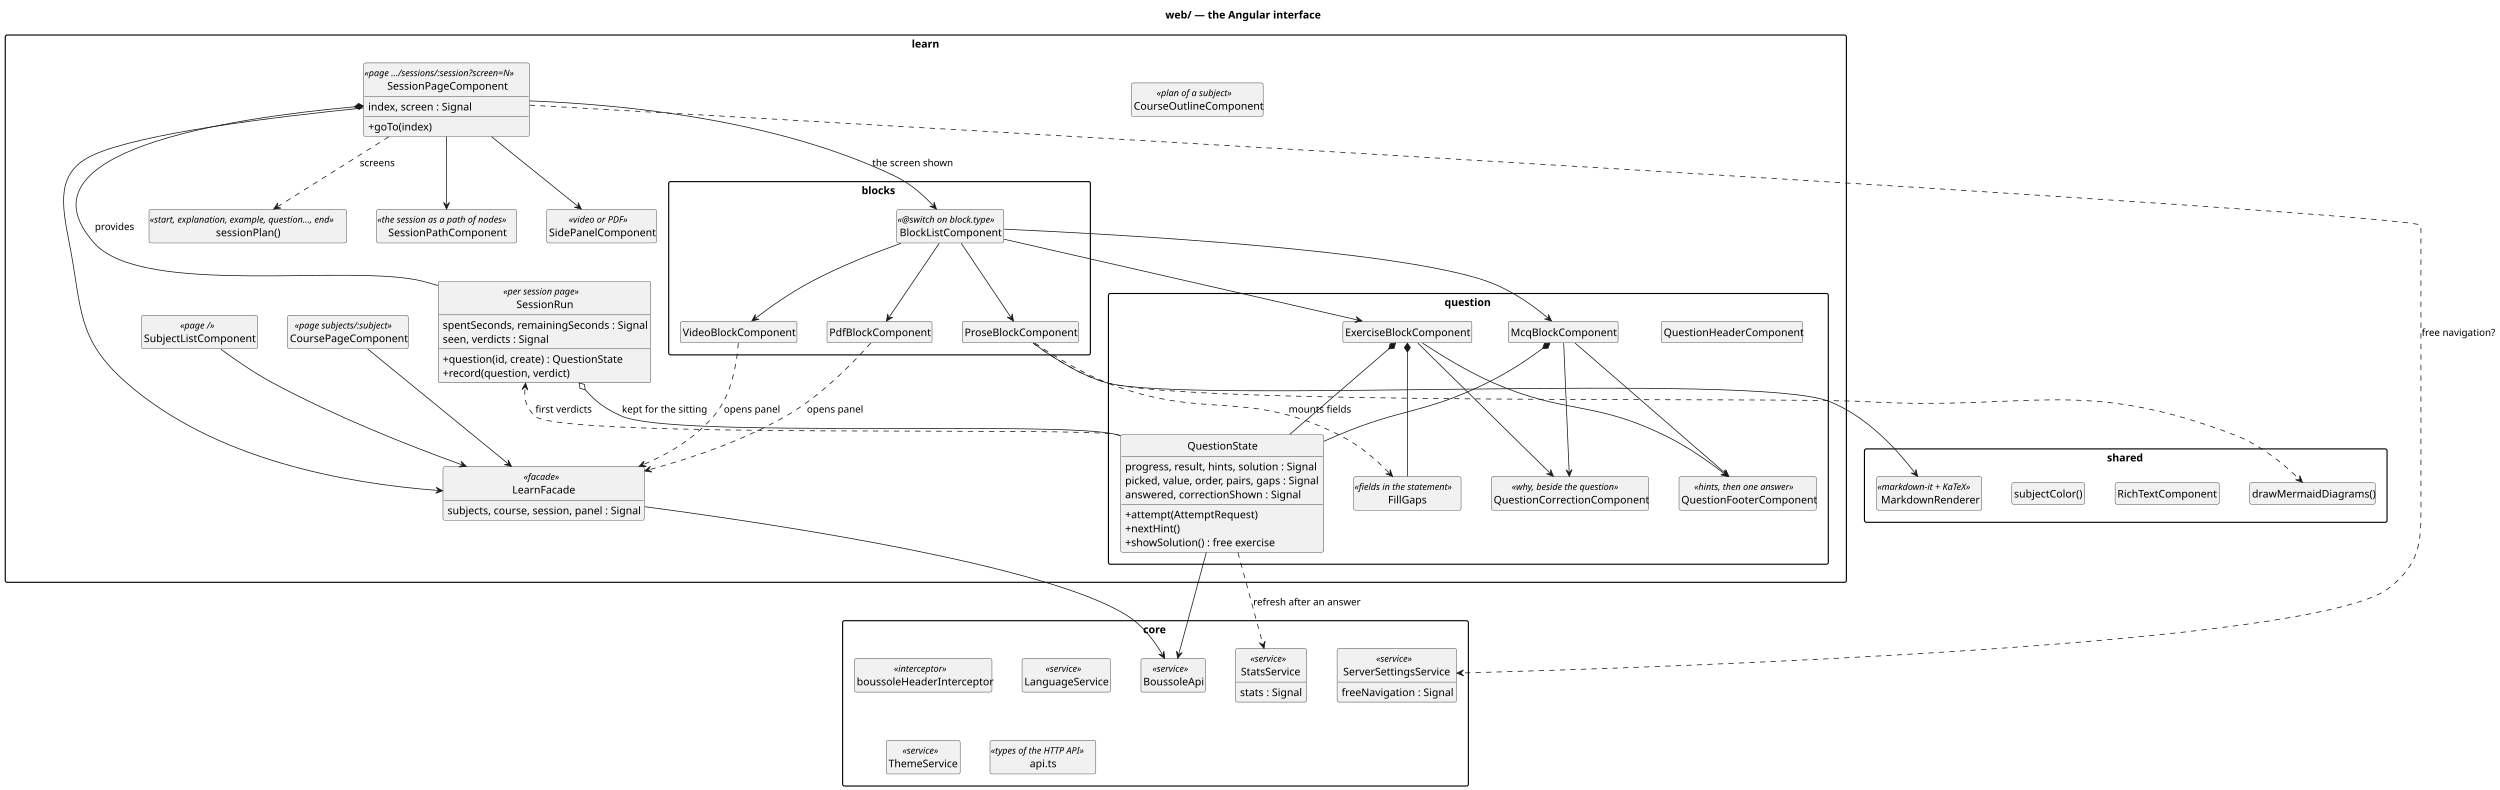
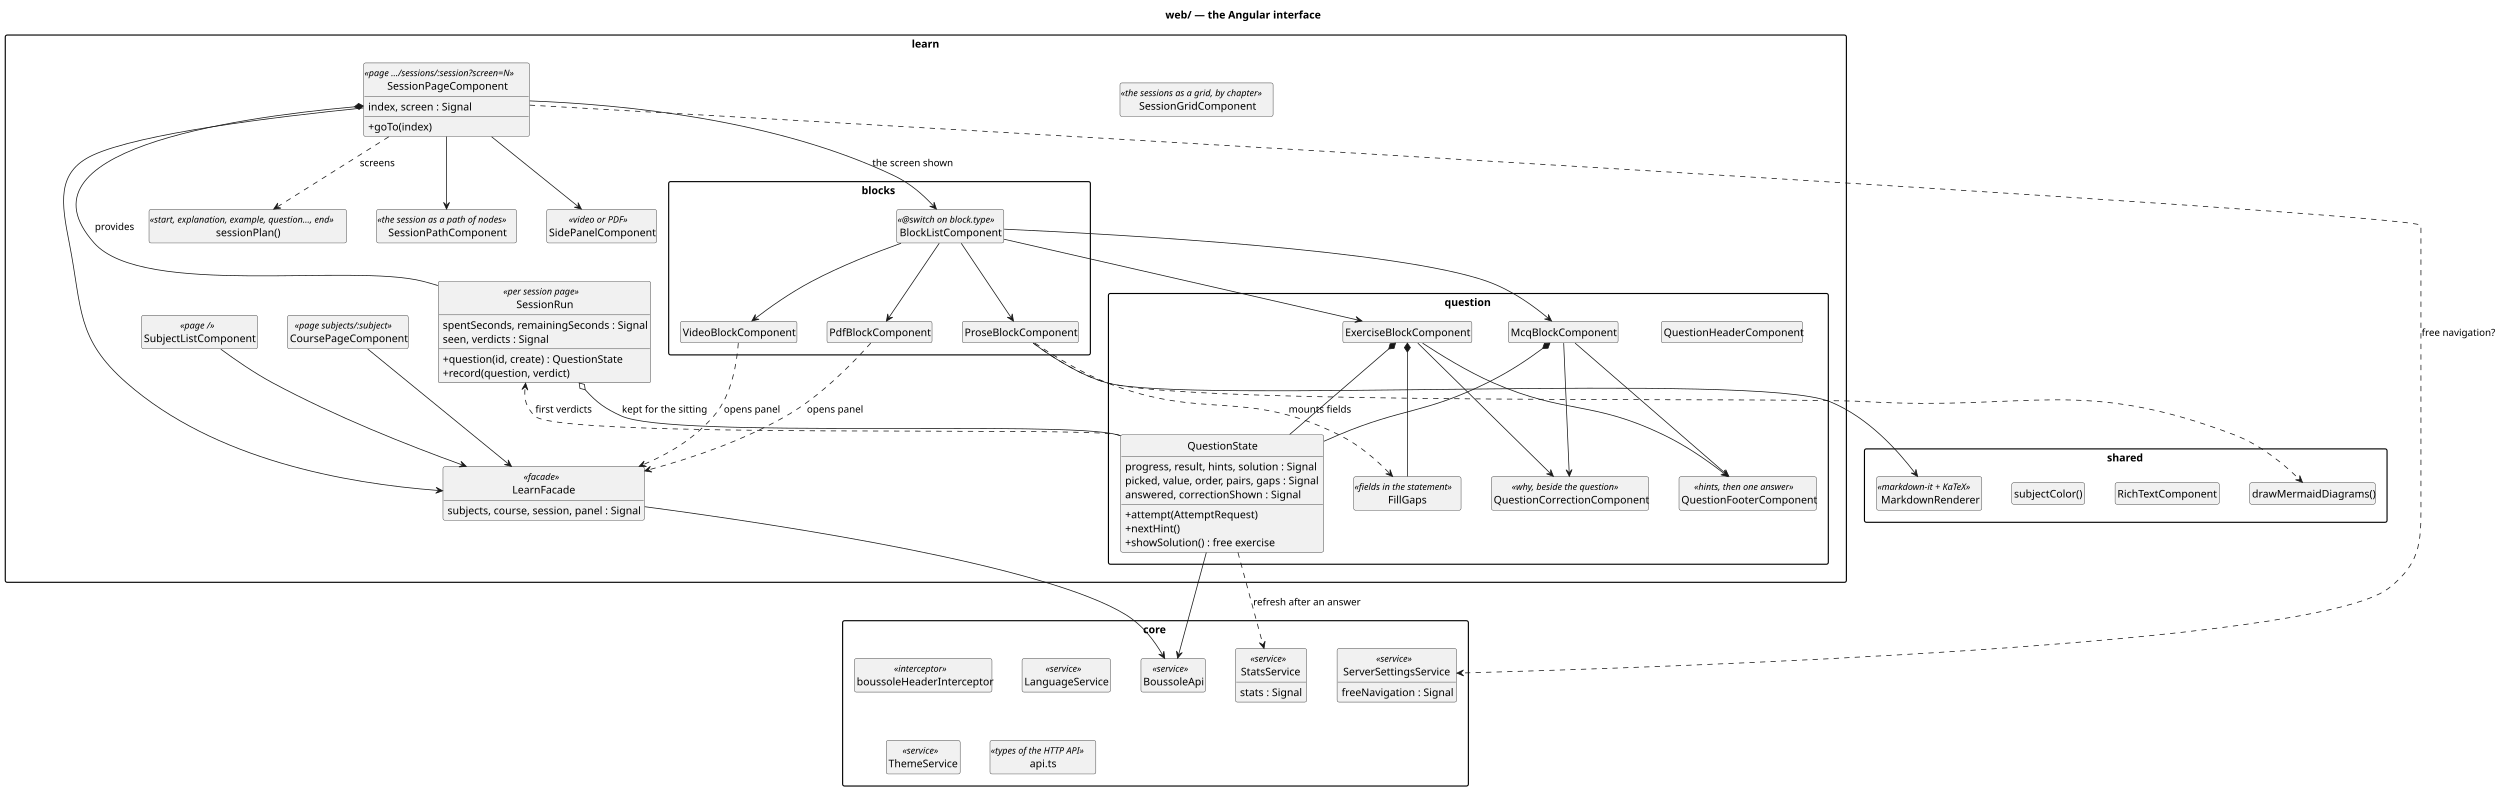
<svg xmlns="http://www.w3.org/2000/svg" contentStyleType="text/css" data-diagram-type="CLASS" height="1049px" preserveAspectRatio="none" style="width:3320px;height:1049px;background:#FFFFFF;" version="1.1" viewBox="0 0 3320 1049" width="3320px" zoomAndPan="magnify">
  <defs />
  <g>
    <g class="title" data-source-line="7">
      <text fill="#000000" font-family="sans-serif" font-size="14" font-weight="bold" lengthAdjust="spacing" textLength="211.483" x="1547.573" y="24.616">web/ — the Angular interface</text>
    </g>
    <g class="cluster" data-qualified-name="core" data-source-line="9" id="ent0002">
      <rect fill="none" height="219.52" rx="2.5" ry="2.5" style="stroke:#000000;stroke-width:1.5;" width="831" x="1119" y="824.324" />
      <text fill="#000000" font-family="sans-serif" font-size="14" font-weight="bold" lengthAdjust="spacing" textLength="32.788" x="1518.106" y="840.94">core</text>
    </g>
    <g class="cluster" data-qualified-name="learn" data-source-line="23" id="ent0010">
      <rect fill="none" height="726.76" rx="2.5" ry="2.5" style="stroke:#000000;stroke-width:1.5;" width="2445" x="7" y="46.564" />
      <text fill="#000000" font-family="sans-serif" font-size="14" font-weight="bold" lengthAdjust="spacing" textLength="37.411" x="1210.794" y="63.18">learn</text>
    </g>
    <g class="cluster" data-qualified-name="learn.blocks" data-source-line="45" id="ent0020">
      <rect fill="none" height="230.12" rx="2.5" ry="2.5" style="stroke:#000000;stroke-width:1.5;" width="560" x="888" y="241.174" />
      <text fill="#000000" font-family="sans-serif" font-size="14" font-weight="bold" lengthAdjust="spacing" textLength="47.663" x="1144.169" y="257.79">blocks</text>
    </g>
    <g class="cluster" data-qualified-name="learn.question" data-source-line="52" id="ent0025">
      <rect fill="none" height="359.59" rx="2.5" ry="2.5" style="stroke:#000000;stroke-width:1.5;" width="956" x="1472" y="389.734" />
      <text fill="#000000" font-family="sans-serif" font-size="14" font-weight="bold" lengthAdjust="spacing" textLength="63.322" x="1918.339" y="406.35">question</text>
    </g>
    <g class="cluster" data-qualified-name="shared" data-source-line="69" id="ent0033">
      <rect fill="none" height="97.48" rx="2.5" ry="2.5" style="stroke:#000000;stroke-width:1.5;" width="694" x="2476" y="596.114" />
      <text fill="#000000" font-family="sans-serif" font-size="14" font-weight="bold" lengthAdjust="spacing" textLength="49.749" x="2798.126" y="612.73">shared</text>
    </g>
    <g class="entity" data-qualified-name="core.BoussoleApi" data-source-line="10" id="ent0003">
      <rect fill="#F1F1F1" height="44.476" rx="2.5" ry="2.5" style="stroke:#181818;stroke-width:0.5;" width="85.618" x="1515.19" y="874.614" />
      <text fill="#000000" font-family="sans-serif" font-size="12" font-style="italic" lengthAdjust="spacing" textLength="55.116" x="1530.441" y="892.142">«service»</text>
      <text fill="#000000" font-family="sans-serif" font-size="14" lengthAdjust="spacing" textLength="79.618" x="1518.19" y="910.142">BoussoleApi</text>
    </g>
    <g class="entity" data-qualified-name="core.boussoleHeaderInterceptor" data-source-line="11" id="ent0004">
      <rect fill="#F1F1F1" height="44.476" rx="2.5" ry="2.5" style="stroke:#181818;stroke-width:0.5;" width="182.637" x="1134.68" y="874.614" />
      <text fill="#000000" font-family="sans-serif" font-size="12" font-style="italic" lengthAdjust="spacing" textLength="77.701" x="1187.148" y="892.142">«interceptor»</text>
      <text fill="#000000" font-family="sans-serif" font-size="14" lengthAdjust="spacing" textLength="176.637" x="1137.68" y="910.142">boussoleHeaderInterceptor</text>
    </g>
    <g class="entity" data-qualified-name="core.LanguageService" data-source-line="12" id="ent0005">
      <rect fill="#F1F1F1" height="44.476" rx="2.5" ry="2.5" style="stroke:#181818;stroke-width:0.5;" width="117.412" x="1357.29" y="874.614" />
      <text fill="#000000" font-family="sans-serif" font-size="12" font-style="italic" lengthAdjust="spacing" textLength="55.116" x="1388.438" y="892.142">«service»</text>
      <text fill="#000000" font-family="sans-serif" font-size="14" lengthAdjust="spacing" textLength="111.412" x="1360.29" y="910.142">LanguageService</text>
    </g>
    <g class="entity" data-qualified-name="core.ThemeService" data-source-line="13" id="ent0006">
      <rect fill="#F1F1F1" height="44.476" rx="2.5" ry="2.5" style="stroke:#181818;stroke-width:0.5;" width="98.176" x="1176.91" y="983.364" />
      <text fill="#000000" font-family="sans-serif" font-size="12" font-style="italic" lengthAdjust="spacing" textLength="55.116" x="1198.44" y="1000.892">«service»</text>
      <text fill="#000000" font-family="sans-serif" font-size="14" lengthAdjust="spacing" textLength="92.176" x="1179.91" y="1018.892">ThemeService</text>
    </g>
    <g class="entity" data-qualified-name="core.StatsService" data-source-line="14" id="ent0007">
      <rect fill="#F1F1F1" height="71.04" rx="2.5" ry="2.5" style="stroke:#181818;stroke-width:0.5;" width="94.614" x="1640.69" y="861.324" />
      <text fill="#000000" font-family="sans-serif" font-size="12" font-style="italic" lengthAdjust="spacing" textLength="55.116" x="1660.439" y="878.852">«service»</text>
      <text fill="#000000" font-family="sans-serif" font-size="14" lengthAdjust="spacing" textLength="80.36" x="1647.817" y="896.852">StatsService</text>
      <line style="stroke:#181818;stroke-width:0.5;" x1="1641.69" x2="1734.304" y1="905.8" y2="905.8" />
      <text fill="#000000" font-family="sans-serif" font-size="14" lengthAdjust="spacing" textLength="82.614" x="1646.69" y="924.416">stats : Signal</text>
    </g>
    <g class="entity" data-qualified-name="core.ServerSettingsService" data-source-line="17" id="ent0008">
      <rect fill="#F1F1F1" height="71.04" rx="2.5" ry="2.5" style="stroke:#181818;stroke-width:0.5;" width="158.72" x="1775.64" y="861.324" />
      <text fill="#000000" font-family="sans-serif" font-size="12" font-style="italic" lengthAdjust="spacing" textLength="55.116" x="1827.442" y="878.852">«service»</text>
      <text fill="#000000" font-family="sans-serif" font-size="14" lengthAdjust="spacing" textLength="142.589" x="1783.705" y="896.852">ServerSettingsService</text>
      <line style="stroke:#181818;stroke-width:0.5;" x1="1776.64" x2="1933.36" y1="905.8" y2="905.8" />
      <text fill="#000000" font-family="sans-serif" font-size="14" lengthAdjust="spacing" textLength="146.72" x="1781.64" y="924.416">freeNavigation : Signal</text>
    </g>
    <g class="entity" data-qualified-name="core.Api" data-source-line="20" id="ent0009">
      <rect fill="#F1F1F1" height="44.476" rx="2.5" ry="2.5" style="stroke:#181818;stroke-width:0.5;" width="140.577" x="1314.71" y="983.364" />
      <text fill="#000000" font-family="sans-serif" font-size="12" font-style="italic" lengthAdjust="spacing" textLength="138.577" x="1315.71" y="1000.892">«types of the HTTP API»</text>
      <text fill="#000000" font-family="sans-serif" font-size="14" lengthAdjust="spacing" textLength="35.042" x="1367.477" y="1018.892">api.ts</text>
    </g>
    <g class="entity" data-qualified-name="learn.LearnFacade" data-source-line="24" id="ent0011">
      <rect fill="#F1F1F1" height="71.04" rx="2.5" ry="2.5" style="stroke:#181818;stroke-width:0.5;" width="267.485" x="588.26" y="619.834" />
      <text fill="#000000" font-family="sans-serif" font-size="12" font-style="italic" lengthAdjust="spacing" textLength="53.244" x="695.38" y="637.362">«facade»</text>
      <text fill="#000000" font-family="sans-serif" font-size="14" lengthAdjust="spacing" textLength="83.51" x="680.248" y="655.362">LearnFacade</text>
      <line style="stroke:#181818;stroke-width:0.5;" x1="589.26" x2="854.745" y1="664.31" y2="664.31" />
      <text fill="#000000" font-family="sans-serif" font-size="14" lengthAdjust="spacing" textLength="255.485" x="594.26" y="682.926">subjects, course, session, panel : Signal</text>
    </g>
    <g class="entity" data-qualified-name="learn.SessionRun" data-source-line="27" id="ent0012">
      <rect fill="#F1F1F1" height="134.732" rx="2.5" ry="2.5" style="stroke:#181818;stroke-width:0.5;" width="282.115" x="581.94" y="373.644" />
      <text fill="#000000" font-family="sans-serif" font-size="12" font-style="italic" lengthAdjust="spacing" textLength="109.501" x="668.247" y="391.172">«per session page»</text>
      <text fill="#000000" font-family="sans-serif" font-size="14" lengthAdjust="spacing" textLength="74.564" x="685.716" y="409.172">SessionRun</text>
      <line style="stroke:#181818;stroke-width:0.5;" x1="582.94" x2="863.055" y1="418.12" y2="418.12" />
      <text fill="#000000" font-family="sans-serif" font-size="14" lengthAdjust="spacing" textLength="270.115" x="587.94" y="436.736">spentSeconds, remainingSeconds : Signal</text>
      <text fill="#000000" font-family="sans-serif" font-size="14" lengthAdjust="spacing" textLength="141.315" x="587.94" y="455.3">seen, verdicts : Signal</text>
      <line style="stroke:#181818;stroke-width:0.5;" x1="582.94" x2="863.055" y1="463.248" y2="463.248" />
      <text fill="#000000" font-family="sans-serif" font-size="14" lengthAdjust="spacing" textLength="238.517" x="587.94" y="481.864">+question(id, create) : QuestionState</text>
      <text fill="#000000" font-family="sans-serif" font-size="14" lengthAdjust="spacing" textLength="168.489" x="587.94" y="500.428">+record(question, verdict)</text>
    </g>
    <g class="entity" data-qualified-name="learn.SubjectListComponent" data-source-line="33" id="ent0013">
      <rect fill="#F1F1F1" height="44.476" rx="2.5" ry="2.5" style="stroke:#181818;stroke-width:0.5;" width="153.839" x="188.08" y="418.774" />
      <text fill="#000000" font-family="sans-serif" font-size="12" font-style="italic" lengthAdjust="spacing" textLength="51.672" x="239.164" y="436.302">«page /»</text>
      <text fill="#000000" font-family="sans-serif" font-size="14" lengthAdjust="spacing" textLength="147.839" x="191.08" y="454.302">SubjectListComponent</text>
    </g>
    <g class="entity" data-qualified-name="learn.CoursePageComponent" data-source-line="34" id="ent0014">
      <rect fill="#F1F1F1" height="44.476" rx="2.5" ry="2.5" style="stroke:#181818;stroke-width:0.5;" width="160.153" x="381.92" y="418.774" />
      <text fill="#000000" font-family="sans-serif" font-size="12" font-style="italic" lengthAdjust="spacing" textLength="141.325" x="391.334" y="436.302">«page subjects/:subject»</text>
      <text fill="#000000" font-family="sans-serif" font-size="14" lengthAdjust="spacing" textLength="154.153" x="384.92" y="454.302">CoursePageComponent</text>
    </g>
    <g class="entity" data-qualified-name="learn.SessionPageComponent" data-source-line="35" id="ent0015">
      <rect fill="#F1F1F1" height="97.604" rx="2.5" ry="2.5" style="stroke:#181818;stroke-width:0.5;" width="220.149" x="482.93" y="83.564" />
      <text fill="#000000" font-family="sans-serif" font-size="12" font-style="italic" lengthAdjust="spacing" textLength="218.149" x="483.93" y="101.092">«page …/sessions/:session?screen=N»</text>
      <text fill="#000000" font-family="sans-serif" font-size="14" lengthAdjust="spacing" textLength="157.583" x="514.213" y="119.092">SessionPageComponent</text>
      <line style="stroke:#181818;stroke-width:0.5;" x1="483.93" x2="702.08" y1="128.04" y2="128.04" />
      <text fill="#000000" font-family="sans-serif" font-size="14" lengthAdjust="spacing" textLength="137.522" x="488.93" y="146.656">index, screen : Signal</text>
      <line style="stroke:#181818;stroke-width:0.5;" x1="483.93" x2="702.08" y1="154.604" y2="154.604" />
      <text fill="#000000" font-family="sans-serif" font-size="14" lengthAdjust="spacing" textLength="85.246" x="488.93" y="173.22">+goTo(index)</text>
    </g>
    <g class="entity" data-qualified-name="learn.SessionPlan" data-source-line="39" id="ent0016">
      <rect fill="#F1F1F1" height="44.476" rx="2.5" ry="2.5" style="stroke:#181818;stroke-width:0.5;" width="262.21" x="197.9" y="278.174" />
      <text fill="#000000" font-family="sans-serif" font-size="12" font-style="italic" lengthAdjust="spacing" textLength="260.21" x="198.9" y="295.702">«start, explanation, example, question…, end»</text>
      <text fill="#000000" font-family="sans-serif" font-size="14" lengthAdjust="spacing" textLength="84.546" x="286.732" y="313.702">sessionPlan()</text>
    </g>
    <g class="entity" data-qualified-name="learn.SessionPathComponent" data-source-line="40" id="ent0017">
      <rect fill="#F1F1F1" height="44.476" rx="2.5" ry="2.5" style="stroke:#181818;stroke-width:0.5;" width="185.781" x="500.11" y="278.174" />
      <text fill="#000000" font-family="sans-serif" font-size="12" font-style="italic" lengthAdjust="spacing" textLength="183.781" x="501.11" y="295.702">«the session as a path of nodes»</text>
      <text fill="#000000" font-family="sans-serif" font-size="14" lengthAdjust="spacing" textLength="154.741" x="515.63" y="313.702">SessionPathComponent</text>
    </g>
-     <g class="entity" data-qualified-name="learn.CourseOutlineComponent" data-source-line="41" id="ent0018">
-       <rect fill="#F1F1F1" height="44.476" rx="2.5" ry="2.5" style="stroke:#181818;stroke-width:0.5;" width="174.881" x="1502.56" y="110.134" />
-       <text fill="#000000" font-family="sans-serif" font-size="12" font-style="italic" lengthAdjust="spacing" textLength="107.917" x="1536.042" y="127.662">«plan of a subject»</text>
-       <text fill="#000000" font-family="sans-serif" font-size="14" lengthAdjust="spacing" textLength="168.881" x="1505.56" y="145.662">CourseOutlineComponent</text>
+     <g class="entity" data-qualified-name="learn.SessionGridComponent" data-source-line="41" id="ent0018">
+       <rect fill="#F1F1F1" height="44.476" rx="2.5" ry="2.5" style="stroke:#181818;stroke-width:0.5;" width="203.313" x="1487.34" y="110.134" />
+       <text fill="#000000" font-family="sans-serif" font-size="12" font-style="italic" lengthAdjust="spacing" textLength="201.313" x="1488.34" y="127.662">«the sessions as a grid, by chapter»</text>
+       <text fill="#000000" font-family="sans-serif" font-size="14" lengthAdjust="spacing" textLength="152.655" x="1512.669" y="145.662">SessionGridComponent</text>
    </g>
    <g class="entity" data-qualified-name="learn.SidePanelComponent" data-source-line="42" id="ent0019">
      <rect fill="#F1F1F1" height="44.476" rx="2.5" ry="2.5" style="stroke:#181818;stroke-width:0.5;" width="145.845" x="726.08" y="278.174" />
      <text fill="#000000" font-family="sans-serif" font-size="12" font-style="italic" lengthAdjust="spacing" textLength="87.469" x="755.268" y="295.702">«video or PDF»</text>
      <text fill="#000000" font-family="sans-serif" font-size="14" lengthAdjust="spacing" textLength="139.845" x="729.08" y="313.702">SidePanelComponent</text>
    </g>
    <g class="entity" data-qualified-name="learn.blocks.BlockListComponent" data-source-line="46" id="ent0021">
      <rect fill="#F1F1F1" height="44.476" rx="2.5" ry="2.5" style="stroke:#181818;stroke-width:0.5;" width="142.173" x="1190.91" y="278.174" />
      <text fill="#000000" font-family="sans-serif" font-size="12" font-style="italic" lengthAdjust="spacing" textLength="140.173" x="1191.91" y="295.702">«@switch on block.type»</text>
      <text fill="#000000" font-family="sans-serif" font-size="14" lengthAdjust="spacing" textLength="134.666" x="1194.664" y="313.702">BlockListComponent</text>
    </g>
    <g class="entity" data-qualified-name="learn.blocks.ProseBlockComponent" data-source-line="47" id="ent0022">
      <rect fill="#F1F1F1" height="28.564" rx="2.5" ry="2.5" style="stroke:#181818;stroke-width:0.5;" width="154.147" x="1277.93" y="426.734" />
      <text fill="#000000" font-family="sans-serif" font-size="14" lengthAdjust="spacing" textLength="148.147" x="1280.93" y="446.35">ProseBlockComponent</text>
    </g>
    <g class="entity" data-qualified-name="learn.blocks.VideoBlockComponent" data-source-line="48" id="ent0023">
      <rect fill="#F1F1F1" height="28.564" rx="2.5" ry="2.5" style="stroke:#181818;stroke-width:0.5;" width="154.694" x="903.65" y="426.734" />
      <text fill="#000000" font-family="sans-serif" font-size="14" lengthAdjust="spacing" textLength="148.694" x="906.65" y="446.35">VideoBlockComponent</text>
    </g>
    <g class="entity" data-qualified-name="learn.blocks.PdfBlockComponent" data-source-line="49" id="ent0024">
      <rect fill="#F1F1F1" height="28.564" rx="2.5" ry="2.5" style="stroke:#181818;stroke-width:0.5;" width="139.476" x="1098.26" y="426.734" />
      <text fill="#000000" font-family="sans-serif" font-size="14" lengthAdjust="spacing" textLength="133.476" x="1101.26" y="446.35">PdfBlockComponent</text>
    </g>
    <g class="entity" data-qualified-name="learn.question.McqBlockComponent" data-source-line="53" id="ent0026">
      <rect fill="#F1F1F1" height="28.564" rx="2.5" ry="2.5" style="stroke:#181818;stroke-width:0.5;" width="145.607" x="2003.2" y="426.734" />
      <text fill="#000000" font-family="sans-serif" font-size="14" lengthAdjust="spacing" textLength="139.607" x="2006.2" y="446.35">McqBlockComponent</text>
    </g>
    <g class="entity" data-qualified-name="learn.question.ExerciseBlockComponent" data-source-line="54" id="ent0027">
      <rect fill="#F1F1F1" height="28.564" rx="2.5" ry="2.5" style="stroke:#181818;stroke-width:0.5;" width="171.297" x="1783.35" y="426.734" />
      <text fill="#000000" font-family="sans-serif" font-size="14" lengthAdjust="spacing" textLength="165.297" x="1786.35" y="446.35">ExerciseBlockComponent</text>
    </g>
    <g class="entity" data-qualified-name="learn.question.QuestionFooterComponent" data-source-line="55" id="ent0028">
      <rect fill="#F1F1F1" height="44.476" rx="2.5" ry="2.5" style="stroke:#181818;stroke-width:0.5;" width="182.539" x="2229.73" y="633.114" />
      <text fill="#000000" font-family="sans-serif" font-size="12" font-style="italic" lengthAdjust="spacing" textLength="142.501" x="2249.749" y="650.642">«hints, then one answer»</text>
      <text fill="#000000" font-family="sans-serif" font-size="14" lengthAdjust="spacing" textLength="176.539" x="2232.73" y="668.642">QuestionFooterComponent</text>
    </g>
    <g class="entity" data-qualified-name="learn.question.QuestionCorrectionComponent" data-source-line="56" id="ent0029">
      <rect fill="#F1F1F1" height="44.476" rx="2.5" ry="2.5" style="stroke:#181818;stroke-width:0.5;" width="208.901" x="1980.55" y="633.114" />
      <text fill="#000000" font-family="sans-serif" font-size="12" font-style="italic" lengthAdjust="spacing" textLength="154.837" x="2007.582" y="650.642">«why, beside the question»</text>
      <text fill="#000000" font-family="sans-serif" font-size="14" lengthAdjust="spacing" textLength="202.901" x="1983.55" y="668.642">QuestionCorrectionComponent</text>
    </g>
    <g class="entity" data-qualified-name="learn.question.QuestionHeaderComponent" data-source-line="57" id="ent0030">
      <rect fill="#F1F1F1" height="28.564" rx="2.5" ry="2.5" style="stroke:#181818;stroke-width:0.5;" width="187.369" x="2206.32" y="426.734" />
      <text fill="#000000" font-family="sans-serif" font-size="14" lengthAdjust="spacing" textLength="181.369" x="2209.32" y="446.35">QuestionHeaderComponent</text>
    </g>
    <g class="entity" data-qualified-name="learn.question.QuestionState" data-source-line="58" id="ent0031">
      <rect fill="#F1F1F1" height="155.947" rx="2.5" ry="2.5" style="stroke:#181818;stroke-width:0.5;" width="269.641" x="1488.18" y="577.384" />
      <text fill="#000000" font-family="sans-serif" font-size="14" lengthAdjust="spacing" textLength="92.386" x="1576.808" y="597">QuestionState</text>
      <line style="stroke:#181818;stroke-width:0.5;" x1="1489.18" x2="1756.821" y1="605.948" y2="605.948" />
      <text fill="#000000" font-family="sans-serif" font-size="14" lengthAdjust="spacing" textLength="251.621" x="1494.18" y="624.564">progress, result, hints, solution : Signal</text>
      <text fill="#000000" font-family="sans-serif" font-size="14" lengthAdjust="spacing" textLength="257.641" x="1494.18" y="643.128">picked, value, order, pairs, gaps : Signal</text>
      <text fill="#000000" font-family="sans-serif" font-size="14" lengthAdjust="spacing" textLength="232.721" x="1494.18" y="661.692">answered, correctionShown : Signal</text>
      <line style="stroke:#181818;stroke-width:0.5;" x1="1489.18" x2="1756.821" y1="669.64" y2="669.64" />
      <text fill="#000000" font-family="sans-serif" font-size="14" lengthAdjust="spacing" textLength="175.111" x="1494.18" y="688.255">+attempt(AttemptRequest)</text>
      <text fill="#000000" font-family="sans-serif" font-size="14" lengthAdjust="spacing" textLength="72.52" x="1494.18" y="706.819">+nextHint()</text>
      <text fill="#000000" font-family="sans-serif" font-size="14" lengthAdjust="spacing" textLength="199.835" x="1494.18" y="725.383">+showSolution() : free exercise</text>
    </g>
    <g class="entity" data-qualified-name="learn.question.FillGaps" data-source-line="66" id="ent0032">
      <rect fill="#F1F1F1" height="44.476" rx="2.5" ry="2.5" style="stroke:#181818;stroke-width:0.5;" width="142.545" x="1797.73" y="633.114" />
      <text fill="#000000" font-family="sans-serif" font-size="12" font-style="italic" lengthAdjust="spacing" textLength="140.545" x="1798.73" y="650.642">«fields in the statement»</text>
      <text fill="#000000" font-family="sans-serif" font-size="14" lengthAdjust="spacing" textLength="51.464" x="1843.271" y="668.642">FillGaps</text>
    </g>
    <g class="entity" data-qualified-name="shared.MarkdownRenderer" data-source-line="70" id="ent0034">
      <rect fill="#F1F1F1" height="44.476" rx="2.5" ry="2.5" style="stroke:#181818;stroke-width:0.5;" width="139.725" x="2492.14" y="633.114" />
      <text fill="#000000" font-family="sans-serif" font-size="12" font-style="italic" lengthAdjust="spacing" textLength="137.725" x="2493.14" y="650.642">«markdown-it + KaTeX»</text>
      <text fill="#000000" font-family="sans-serif" font-size="14" lengthAdjust="spacing" textLength="128.1" x="2497.953" y="668.642">MarkdownRenderer</text>
    </g>
    <g class="entity" data-qualified-name="shared.SubjectColor" data-source-line="71" id="ent0035">
      <rect fill="#F1F1F1" height="28.564" rx="2.5" ry="2.5" style="stroke:#181818;stroke-width:0.5;" width="96.762" x="2671.62" y="641.074" />
      <text fill="#000000" font-family="sans-serif" font-size="14" lengthAdjust="spacing" textLength="90.762" x="2674.62" y="660.69">subjectColor()</text>
    </g>
    <g class="entity" data-qualified-name="shared.RichTextComponent" data-source-line="72" id="ent0036">
      <rect fill="#F1F1F1" height="28.564" rx="2.5" ry="2.5" style="stroke:#181818;stroke-width:0.5;" width="138.314" x="2808.84" y="641.074" />
      <text fill="#000000" font-family="sans-serif" font-size="14" lengthAdjust="spacing" textLength="132.314" x="2811.84" y="660.69">RichTextComponent</text>
    </g>
    <g class="entity" data-qualified-name="shared.Mermaid" data-source-line="73" id="ent0037">
      <rect fill="#F1F1F1" height="28.564" rx="2.5" ry="2.5" style="stroke:#181818;stroke-width:0.5;" width="166.691" x="2987.65" y="641.074" />
      <text fill="#000000" font-family="sans-serif" font-size="14" lengthAdjust="spacing" textLength="160.691" x="2990.65" y="660.69">drawMermaidDiagrams()</text>
    </g>
    <g class="link" data-entity-1="ent0013" data-entity-2="ent0011" data-link-type="dependency" data-source-line="76" id="lnk38">
      <path codeLine="76" d="M293.26,463.744 C312.08,477.614 337.73,495.354 362,508.384 C445.49,553.194 540.128,590.741 613.628,617.351" fill="none" id="SubjectListComponent-to-LearnFacade" style="stroke:#181818;stroke-width:1;" />
      <polygon fill="#181818" points="619.27,619.394,612.169,612.569,614.569,617.692,609.446,620.091,619.27,619.394" style="stroke:#181818;stroke-width:1;" />
    </g>
    <g class="link" data-entity-1="ent0014" data-entity-2="ent0011" data-link-type="dependency" data-source-line="77" id="lnk39">
      <path codeLine="77" d="M488.36,463.544 C533.29,500.234 620.433,571.399 674.623,615.659" fill="none" id="CoursePageComponent-to-LearnFacade" style="stroke:#181818;stroke-width:1;" />
      <polygon fill="#181818" points="679.27,619.454,674.83,610.663,675.398,616.291,669.769,616.859,679.27,619.454" style="stroke:#181818;stroke-width:1;" />
    </g>
    <g class="link" data-entity-1="ent0015" data-entity-2="ent0011" data-link-type="dependency" data-source-line="78" id="lnk40">
      <path codeLine="78" d="M482.62,143.324 C364.32,155.254 185.15,177.284 123,206.174 C74.42,228.754 81.66,270.084 92,322.644 C109.21,410.164 100.95,449.564 168,508.384 C284.65,610.694 458.867,642.063 581.857,651.323" fill="none" id="SessionPageComponent-to-LearnFacade" style="stroke:#181818;stroke-width:1;" />
      <polygon fill="#181818" points="587.84,651.774,579.166,647.11,582.854,651.399,578.565,655.087,587.84,651.774" style="stroke:#181818;stroke-width:1;" />
    </g>
    <g class="link" data-entity-1="ent0015" data-entity-2="ent0012" data-link-type="composition" data-source-line="79" id="lnk41">
      <path codeLine="79" d="M470.559,141.885 C300.429,157.275 16.69,200.964 125,322.644 C190,395.684 467.36,349.124 562,373.644 C568.44,375.314 574.96,377.194 581.5,379.214" fill="none" id="SessionPageComponent-backto-SessionRun" style="stroke:#181818;stroke-width:1;" />
      <polygon fill="#181818" points="482.51,140.804,476.174,137.361,470.559,141.885,476.895,145.328,482.51,140.804" style="stroke:#181818;stroke-width:1;" />
      <text fill="#000000" font-family="sans-serif" font-size="13" lengthAdjust="spacing" textLength="51.402" x="126" y="305.486">provides</text>
    </g>
    <g class="link" data-entity-1="ent0015" data-entity-2="ent0016" data-link-type="dependency" data-source-line="80" id="lnk42">
      <path codeLine="80" d="M516.29,181.624 C465.74,213.404 407.079,250.299 368.509,274.559" fill="none" id="SessionPageComponent-to-SessionPlan" style="stroke:#181818;stroke-width:1;stroke-dasharray:7,7;" />
      <polygon fill="#181818" points="363.43,277.754,373.178,276.348,367.662,275.092,368.919,269.576,363.43,277.754" style="stroke:#181818;stroke-width:1;" />
      <text fill="#000000" font-family="sans-serif" font-size="13" lengthAdjust="spacing" textLength="46.358" x="477.81" y="220.746">screens</text>
    </g>
    <g class="link" data-entity-1="ent0015" data-entity-2="ent0008" data-link-type="dependency" data-source-line="81" id="lnk43">
      <path codeLine="81" d="M703.57,139.634 C1201.93,167.974 3215,283.424 3215,299.414 C3215,299.414 3215,299.414 3215,656.354 C3215,715.094 3218.29,745.174 3172,781.324 C3074.38,857.574 2210.888,886.503 1940.728,893.743" fill="none" id="SessionPageComponent-to-ServerSettingsService" style="stroke:#181818;stroke-width:1;stroke-dasharray:7,7;" />
      <polygon fill="#181818" points="1934.73,893.904,1943.834,897.661,1939.728,893.77,1943.62,889.664,1934.73,893.904" style="stroke:#181818;stroke-width:1;" />
      <text fill="#000000" font-family="sans-serif" font-size="13" lengthAdjust="spacing" textLength="96.629" x="3216" y="446.086">free navigation?</text>
    </g>
    <g class="link" data-entity-1="ent0015" data-entity-2="ent0017" data-link-type="dependency" data-source-line="82" id="lnk44">
      <path codeLine="82" d="M593,181.394 C593,213.194 593,247.374 593,271.694" fill="none" id="SessionPageComponent-to-SessionPathComponent" style="stroke:#181818;stroke-width:1;" />
      <polygon fill="#181818" points="593,277.694,597,268.694,593,272.694,589,268.694,593,277.694" style="stroke:#181818;stroke-width:1;" />
    </g>
    <g class="link" data-entity-1="ent0031" data-entity-2="ent0007" data-link-type="dependency" data-source-line="83" id="lnk45">
      <path codeLine="83" d="M1644.01,733.784 C1655.66,776.694 1667.999,822.133 1677.009,855.343" fill="none" id="QuestionState-to-StatsService" style="stroke:#181818;stroke-width:1;stroke-dasharray:7,7;" />
      <polygon fill="#181818" points="1678.58,861.134,1680.084,851.401,1677.271,856.308,1672.363,853.495,1678.58,861.134" style="stroke:#181818;stroke-width:1;" />
      <text fill="#000000" font-family="sans-serif" font-size="13" lengthAdjust="spacing" textLength="140.751" x="1664.23" y="803.896">refresh after an answer</text>
    </g>
    <g class="link" data-entity-1="ent0015" data-entity-2="ent0021" data-link-type="dependency" data-source-line="84" id="lnk46">
      <path codeLine="84" d="M703.53,134.004 C827.07,138.674 1030.31,158.454 1187,233.174 C1209.11,243.714 1225.528,258.346 1239.488,273.316" fill="none" id="SessionPageComponent-to-BlockListComponent" style="stroke:#181818;stroke-width:1;" />
      <polygon fill="#181818" points="1243.58,277.704,1240.367,268.394,1240.17,274.047,1234.517,273.85,1243.58,277.704" style="stroke:#181818;stroke-width:1;" />
      <text fill="#000000" font-family="sans-serif" font-size="13" lengthAdjust="spacing" textLength="106.509" x="1158.5" y="220.746">the screen shown</text>
    </g>
    <g class="link" data-entity-1="ent0012" data-entity-2="ent0031" data-link-type="aggregation" data-source-line="85" id="lnk47">
      <path codeLine="85" d="M777.163,517.587 C792.753,534.928 803.67,542.564 825,552.384 C891.56,583.014 1413.42,557.704 1484,577.384 C1485.33,577.754 1486.66,578.134 1487.99,578.534" fill="none" id="SessionRun-backto-QuestionState" style="stroke:#181818;stroke-width:1;" />
      <polygon fill="none" points="769.14,508.664,770.177,515.8,777.163,517.587,776.126,510.451,769.14,508.664" style="stroke:#181818;stroke-width:1;" />
      <text fill="#000000" font-family="sans-serif" font-size="13" lengthAdjust="spacing" textLength="111.865" x="826" y="547.956">kept for the sitting</text>
    </g>
    <g class="link" data-entity-1="ent0031" data-entity-2="ent0012" data-link-type="dependency" data-source-line="101" id="lnk63">
      <path codeLine="101" d="M1487.99,578.524 C1486.66,578.124 1485.33,577.744 1484,577.384 C1442.52,565.944 739.93,583.294 710,552.384 C698.73,540.734 695.598,530.818 697.358,514.728" fill="none" id="QuestionState-to-SessionRun" style="stroke:#181818;stroke-width:1;stroke-dasharray:7,7;" />
      <polygon fill="#181818" points="698.01,508.764,693.055,517.276,697.466,513.734,701.008,518.145,698.01,508.764" style="stroke:#181818;stroke-width:1;" />
      <text fill="#000000" font-family="sans-serif" font-size="13" lengthAdjust="spacing" textLength="75.296" x="711" y="547.956">first verdicts</text>
    </g>
    <g class="link" data-entity-1="ent0015" data-entity-2="ent0019" data-link-type="dependency" data-source-line="86" id="lnk48">
      <path codeLine="86" d="M652.86,181.624 C692.3,213.404 737.368,249.729 767.468,273.989" fill="none" id="SessionPageComponent-to-SidePanelComponent" style="stroke:#181818;stroke-width:1;" />
      <polygon fill="#181818" points="772.14,277.754,767.643,268.992,768.247,274.616,762.622,275.221,772.14,277.754" style="stroke:#181818;stroke-width:1;" />
    </g>
    <g class="link" data-entity-1="ent0011" data-entity-2="ent0003" data-link-type="dependency" data-source-line="87" id="lnk49">
      <path codeLine="87" d="M856.17,672.904 C1048.14,698.444 1389.64,751.374 1495,816.324 C1517.94,830.474 1532.918,850.942 1543.707,869.283" fill="none" id="LearnFacade-to-BoussoleApi" style="stroke:#181818;stroke-width:1;" />
      <polygon fill="#181818" points="1546.75,874.454,1545.634,864.668,1544.215,870.144,1538.739,868.725,1546.75,874.454" style="stroke:#181818;stroke-width:1;" />
    </g>
    <g class="link" data-entity-1="ent0021" data-entity-2="ent0022" data-link-type="dependency" data-source-line="88" id="lnk50">
      <path codeLine="88" d="M1276.53,323.064 C1295.94,352.004 1326.417,397.421 1342.567,421.491" fill="none" id="BlockListComponent-to-ProseBlockComponent" style="stroke:#181818;stroke-width:1;" />
      <polygon fill="#181818" points="1345.91,426.474,1344.217,416.772,1343.124,422.322,1337.574,421.229,1345.91,426.474" style="stroke:#181818;stroke-width:1;" />
    </g>
    <g class="link" data-entity-1="ent0021" data-entity-2="ent0023" data-link-type="dependency" data-source-line="89" id="lnk51">
      <path codeLine="89" d="M1196.55,323.024 C1160.67,335.874 1115.91,353.574 1078,373.644 C1048.61,389.214 1022.088,408.222 1003.238,422.622" fill="none" id="BlockListComponent-to-VideoBlockComponent" style="stroke:#181818;stroke-width:1;" />
      <polygon fill="#181818" points="998.47,426.264,1008.05,423.979,1002.443,423.229,1003.194,417.622,998.47,426.264" style="stroke:#181818;stroke-width:1;" />
    </g>
    <g class="link" data-entity-1="ent0021" data-entity-2="ent0024" data-link-type="dependency" data-source-line="90" id="lnk52">
      <path codeLine="90" d="M1247.31,323.064 C1227.69,352.004 1196.879,397.439 1180.549,421.509" fill="none" id="BlockListComponent-to-PdfBlockComponent" style="stroke:#181818;stroke-width:1;" />
      <polygon fill="#181818" points="1177.18,426.474,1185.543,421.272,1179.987,422.336,1178.923,416.781,1177.18,426.474" style="stroke:#181818;stroke-width:1;" />
    </g>
    <g class="link" data-entity-1="ent0021" data-entity-2="ent0026" data-link-type="dependency" data-source-line="91" id="lnk53">
      <path codeLine="91" d="M1333.48,304.334 C1489.91,311.424 1857.97,332.104 1975,373.644 C2008.42,385.514 2037.128,406.784 2055.908,422.494" fill="none" id="BlockListComponent-to-McqBlockComponent" style="stroke:#181818;stroke-width:1;" />
      <polygon fill="#181818" points="2060.51,426.344,2056.173,417.501,2056.675,423.136,2051.04,423.637,2060.51,426.344" style="stroke:#181818;stroke-width:1;" />
    </g>
    <g class="link" data-entity-1="ent0021" data-entity-2="ent0027" data-link-type="dependency" data-source-line="92" id="lnk54">
      <path codeLine="92" d="M1333.42,317.714 C1454.07,345.264 1690.261,399.198 1802.911,424.928" fill="none" id="BlockListComponent-to-ExerciseBlockComponent" style="stroke:#181818;stroke-width:1;" />
      <polygon fill="#181818" points="1808.76,426.264,1800.877,420.36,1803.886,425.151,1799.095,428.159,1808.76,426.264" style="stroke:#181818;stroke-width:1;" />
    </g>
    <g class="link" data-entity-1="ent0026" data-entity-2="ent0031" data-link-type="composition" data-source-line="93" id="lnk55">
      <path codeLine="93" d="M2048.553,462.814 C2028.983,477.334 2005.85,493.134 1975,508.384 C1891.84,549.494 1863.49,541.344 1778,577.384 C1771.49,580.124 1764.88,583.014 1758.22,585.994" fill="none" id="McqBlockComponent-backto-QuestionState" style="stroke:#181818;stroke-width:1;" />
      <polygon fill="#181818" points="2058.19,455.664,2050.988,456.027,2048.553,462.814,2055.755,462.451,2058.19,455.664" style="stroke:#181818;stroke-width:1;" />
    </g>
    <g class="link" data-entity-1="ent0027" data-entity-2="ent0031" data-link-type="composition" data-source-line="94" id="lnk56">
      <path codeLine="94" d="M1844.156,463.465 C1816.106,487.675 1764.67,532.064 1712.72,576.904" fill="none" id="ExerciseBlockComponent-backto-QuestionState" style="stroke:#181818;stroke-width:1;" />
      <polygon fill="#181818" points="1853.24,455.624,1846.084,456.516,1844.156,463.465,1851.311,462.572,1853.24,455.624" style="stroke:#181818;stroke-width:1;" />
    </g>
    <g class="link" data-entity-1="ent0027" data-entity-2="ent0032" data-link-type="composition" data-source-line="95" id="lnk57">
      <path codeLine="95" d="M1869,467.624 C1869,503.504 1869,588.934 1869,632.634" fill="none" id="ExerciseBlockComponent-backto-FillGaps" style="stroke:#181818;stroke-width:1;" />
      <polygon fill="#181818" points="1869,455.624,1865,461.624,1869,467.624,1873,461.624,1869,455.624" style="stroke:#181818;stroke-width:1;" />
    </g>
    <g class="link" data-entity-1="ent0026" data-entity-2="ent0028" data-link-type="dependency" data-source-line="96" id="lnk58">
      <path codeLine="96" d="M2091.7,455.624 C2133.1,491.504 2240.986,585.004 2291.406,628.704" fill="none" id="McqBlockComponent-to-QuestionFooterComponent" style="stroke:#181818;stroke-width:1;" />
      <polygon fill="#181818" points="2295.94,632.634,2291.759,623.717,2292.162,629.359,2286.519,629.762,2295.94,632.634" style="stroke:#181818;stroke-width:1;" />
    </g>
    <g class="link" data-entity-1="ent0027" data-entity-2="ent0028" data-link-type="dependency" data-source-line="97" id="lnk59">
      <path codeLine="97" d="M1889.25,455.744 C1911.48,470.344 1948.58,493.354 1983,508.384 C2079.24,550.414 2114.4,531.774 2209,577.384 C2240.45,592.544 2268.236,612.217 2290.076,629.227" fill="none" id="ExerciseBlockComponent-to-QuestionFooterComponent" style="stroke:#181818;stroke-width:1;" />
      <polygon fill="#181818" points="2294.81,632.914,2290.167,624.228,2290.865,629.842,2285.252,630.539,2294.81,632.914" style="stroke:#181818;stroke-width:1;" />
    </g>
    <g class="link" data-entity-1="ent0026" data-entity-2="ent0029" data-link-type="dependency" data-source-line="98" id="lnk60">
      <path codeLine="98" d="M2076.58,455.624 C2078.1,491.504 2081.976,582.939 2083.826,626.639" fill="none" id="McqBlockComponent-to-QuestionCorrectionComponent" style="stroke:#181818;stroke-width:1;" />
      <polygon fill="#181818" points="2084.08,632.634,2087.696,623.473,2083.869,627.638,2079.703,623.811,2084.08,632.634" style="stroke:#181818;stroke-width:1;" />
    </g>
    <g class="link" data-entity-1="ent0027" data-entity-2="ent0029" data-link-type="dependency" data-source-line="99" id="lnk61">
      <path codeLine="99" d="M1882.84,455.624 C1919.34,491.504 2014.171,584.728 2058.631,628.428" fill="none" id="ExerciseBlockComponent-to-QuestionCorrectionComponent" style="stroke:#181818;stroke-width:1;" />
      <polygon fill="#181818" points="2062.91,632.634,2059.295,623.472,2059.344,629.129,2053.688,629.178,2062.91,632.634" style="stroke:#181818;stroke-width:1;" />
    </g>
    <g class="link" data-entity-1="ent0031" data-entity-2="ent0003" data-link-type="dependency" data-source-line="100" id="lnk62">
      <path codeLine="100" d="M1601.99,733.784 C1588.67,782.844 1573.971,836.993 1565.441,868.433" fill="none" id="QuestionState-to-BoussoleApi" style="stroke:#181818;stroke-width:1;" />
      <polygon fill="#181818" points="1563.87,874.224,1570.087,866.585,1565.179,869.398,1562.366,864.491,1563.87,874.224" style="stroke:#181818;stroke-width:1;" />
    </g>
    <g class="link" data-entity-1="ent0022" data-entity-2="ent0034" data-link-type="dependency" data-source-line="102" id="lnk64">
      <path codeLine="102" d="M1372.07,455.564 C1393.49,471.664 1432.06,497.684 1470,508.384 C1572.7,537.324 2331.07,493.414 2430,533.384 C2481.01,553.994 2520.949,599.165 2542.979,628.025" fill="none" id="ProseBlockComponent-to-MarkdownRenderer" style="stroke:#181818;stroke-width:1;" />
      <polygon fill="#181818" points="2546.62,632.794,2544.339,623.213,2543.586,628.819,2537.98,628.067,2546.62,632.794" style="stroke:#181818;stroke-width:1;" />
    </g>
    <g class="link" data-entity-1="ent0022" data-entity-2="ent0032" data-link-type="dependency" data-source-line="103" id="lnk65">
      <path codeLine="103" d="M1374.43,455.704 C1396.58,470.694 1434.35,494.474 1470,508.384 C1600.69,559.354 1652.38,514.944 1778,577.384 C1805.8,591.194 1828.066,610.953 1845.216,628.503" fill="none" id="ProseBlockComponent-to-FillGaps" style="stroke:#181818;stroke-width:1;stroke-dasharray:7,7;" />
      <polygon fill="#181818" points="1849.41,632.794,1845.981,623.561,1845.916,629.218,1840.259,629.153,1849.41,632.794" style="stroke:#181818;stroke-width:1;" />
      <text fill="#000000" font-family="sans-serif" font-size="13" lengthAdjust="spacing" textLength="81.185" x="1711.28" y="547.956">mounts fields</text>
    </g>
    <g class="link" data-entity-1="ent0022" data-entity-2="ent0037" data-link-type="dependency" data-source-line="104" id="lnk66">
      <path codeLine="104" d="M1372.07,455.574 C1393.49,471.684 1432.05,497.714 1470,508.384 C1577.85,538.704 2366.15,526.964 2478,533.384 C2695.85,545.874 2763.04,499.804 2967,577.384 C3003.95,591.434 3034.965,618.345 3053.415,636.424" fill="none" id="ProseBlockComponent-to-Mermaid" style="stroke:#181818;stroke-width:1;stroke-dasharray:7,7;" />
      <polygon fill="#181818" points="3057.7,640.624,3054.072,631.468,3054.129,637.124,3048.472,637.182,3057.7,640.624" style="stroke:#181818;stroke-width:1;" />
    </g>
    <g class="link" data-entity-1="ent0023" data-entity-2="ent0011" data-link-type="dependency" data-source-line="105" id="lnk67">
      <path codeLine="105" d="M980.47,455.614 C978.88,478.314 972.62,524.234 948,552.384 C921.78,582.344 890.533,601.63 854.243,617.03" fill="none" id="VideoBlockComponent-to-LearnFacade" style="stroke:#181818;stroke-width:1;stroke-dasharray:7,7;" />
      <polygon fill="#181818" points="848.72,619.374,858.567,619.54,853.323,617.421,855.442,612.176,848.72,619.374" style="stroke:#181818;stroke-width:1;" />
      <text fill="#000000" font-family="sans-serif" font-size="13" lengthAdjust="spacing" textLength="72.982" x="961.23" y="547.956">opens panel</text>
    </g>
    <g class="link" data-entity-1="ent0024" data-entity-2="ent0011" data-link-type="dependency" data-source-line="106" id="lnk68">
      <path codeLine="106" d="M1156.37,455.574 C1135.9,478.634 1091.1,525.604 1044,552.384 C986.02,585.354 921.78,607.582 861.85,623.852" fill="none" id="PdfBlockComponent-to-LearnFacade" style="stroke:#181818;stroke-width:1;stroke-dasharray:7,7;" />
      <polygon fill="#181818" points="856.06,625.424,865.794,626.926,860.885,624.114,863.698,619.206,856.06,625.424" style="stroke:#181818;stroke-width:1;" />
      <text fill="#000000" font-family="sans-serif" font-size="13" lengthAdjust="spacing" textLength="72.982" x="1071.53" y="547.956">opens panel</text>
    </g>
  </g>
</svg>
